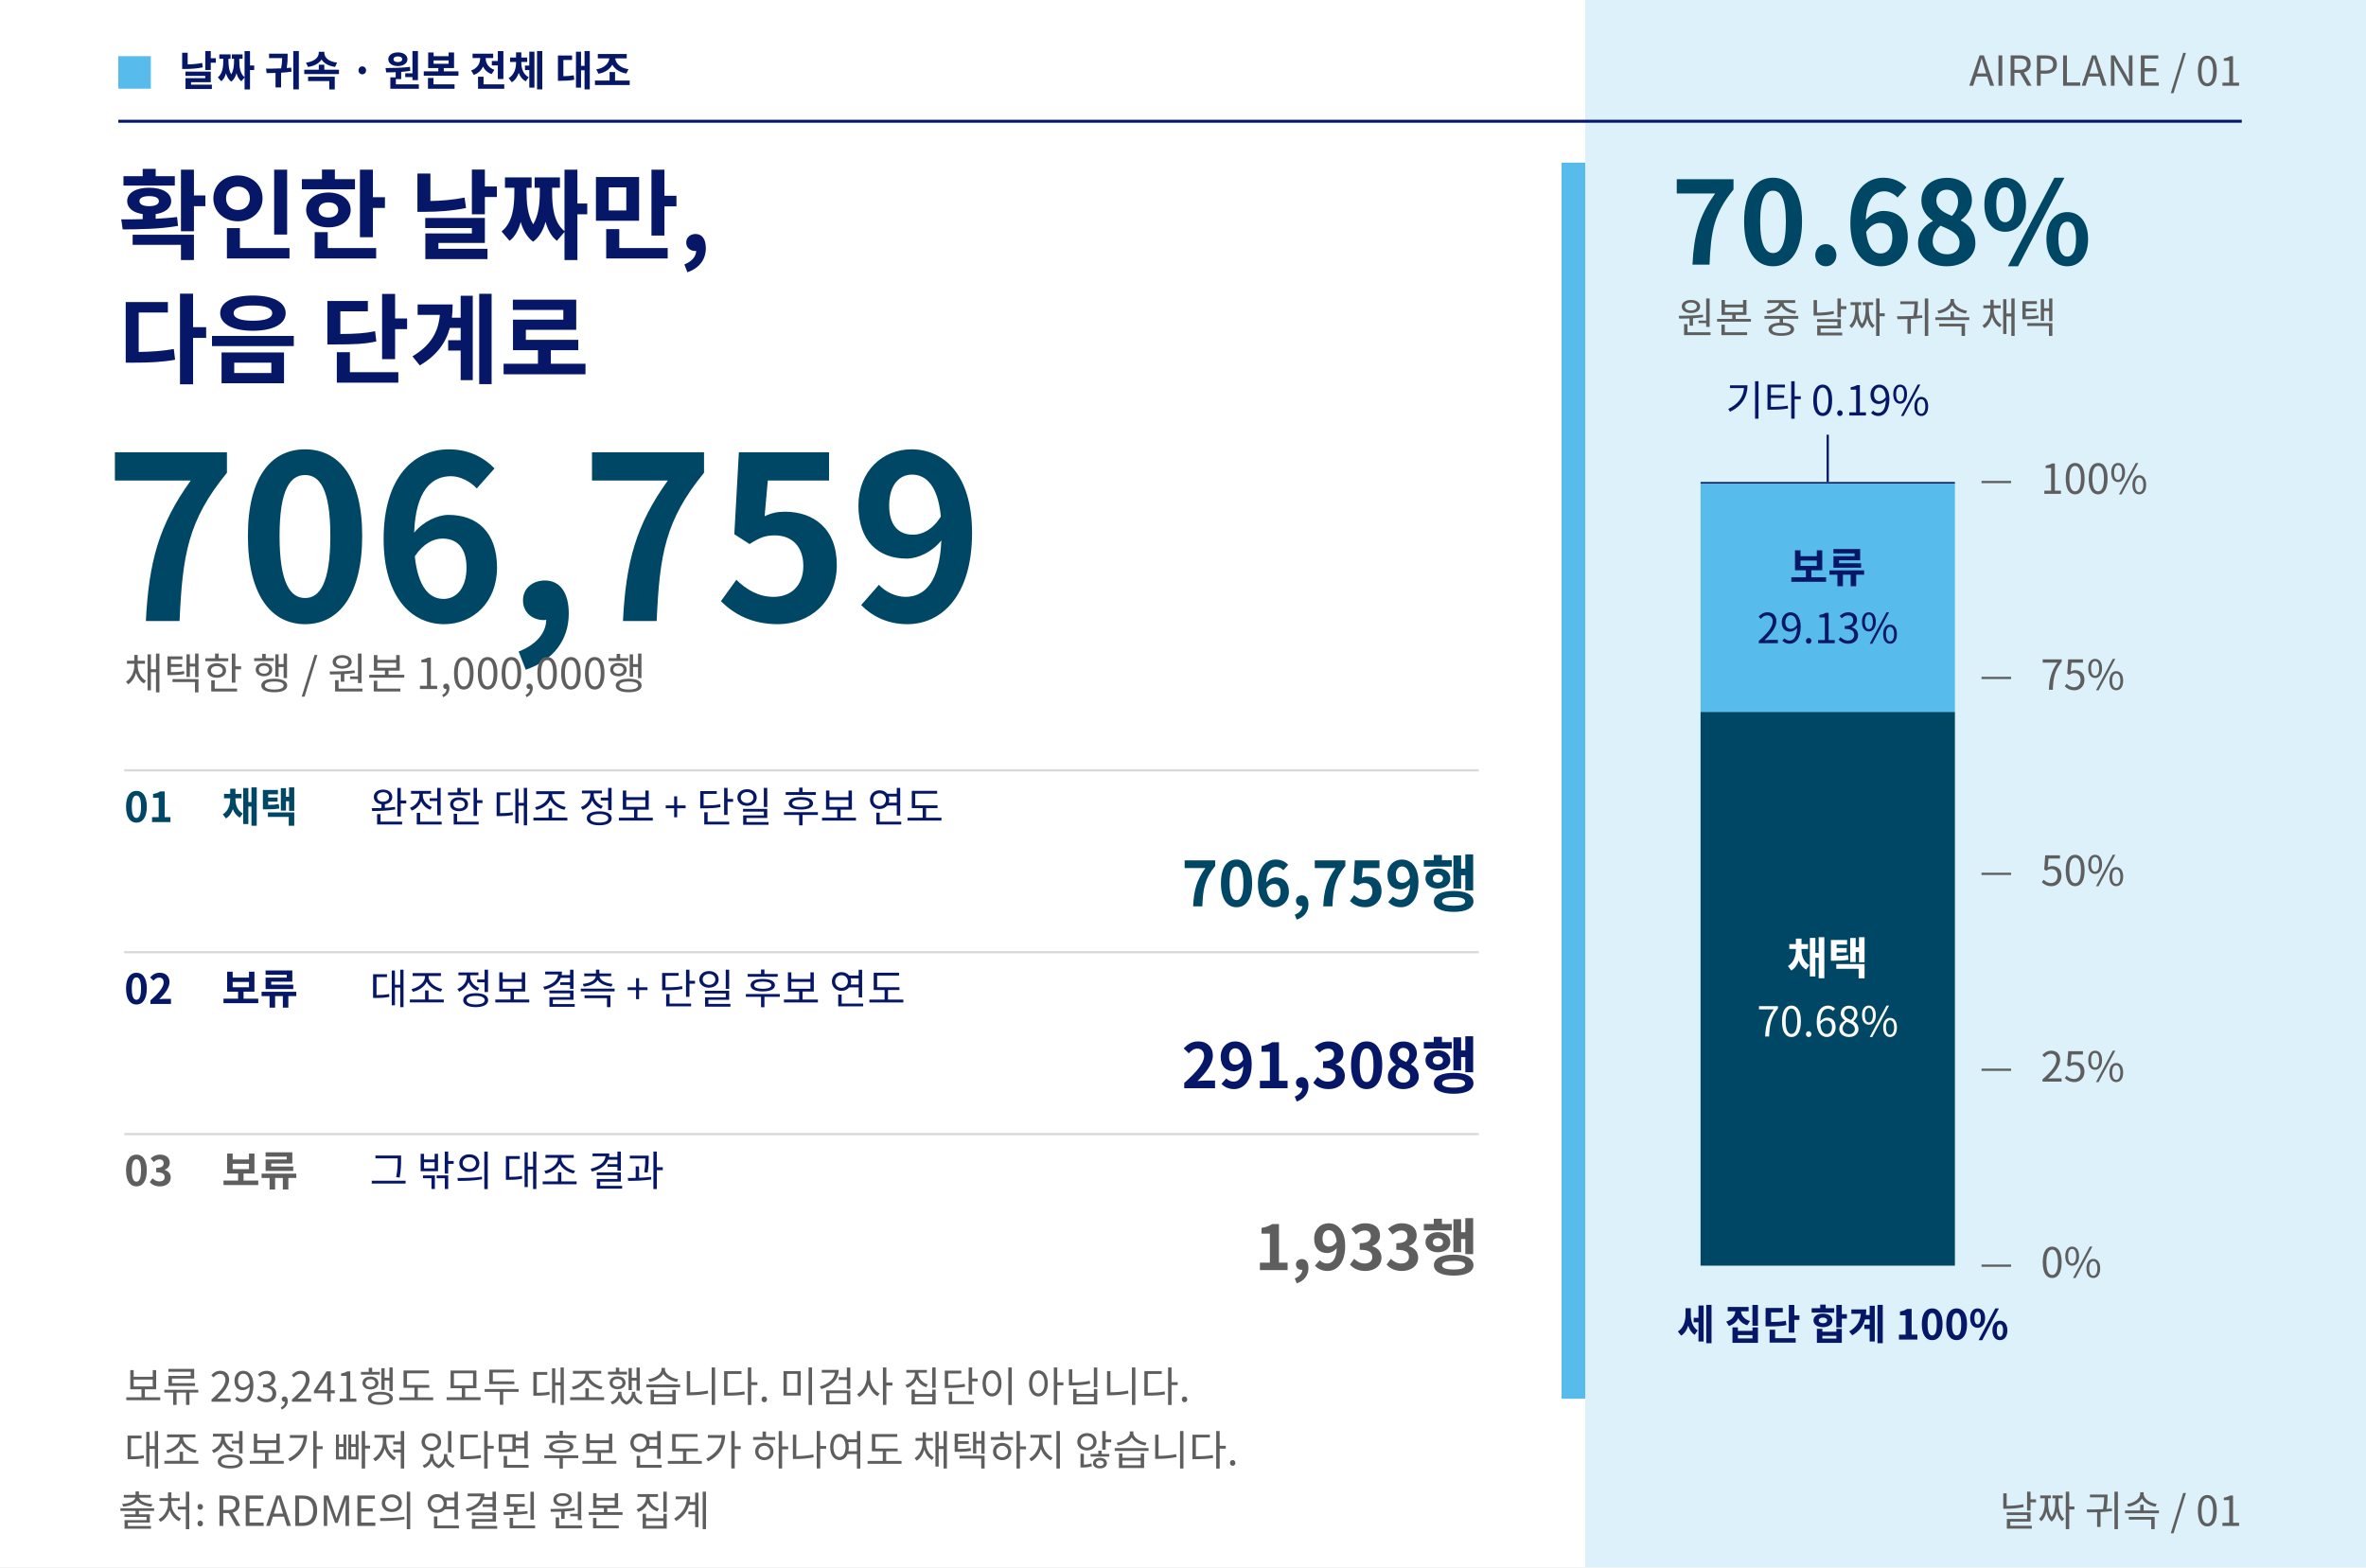
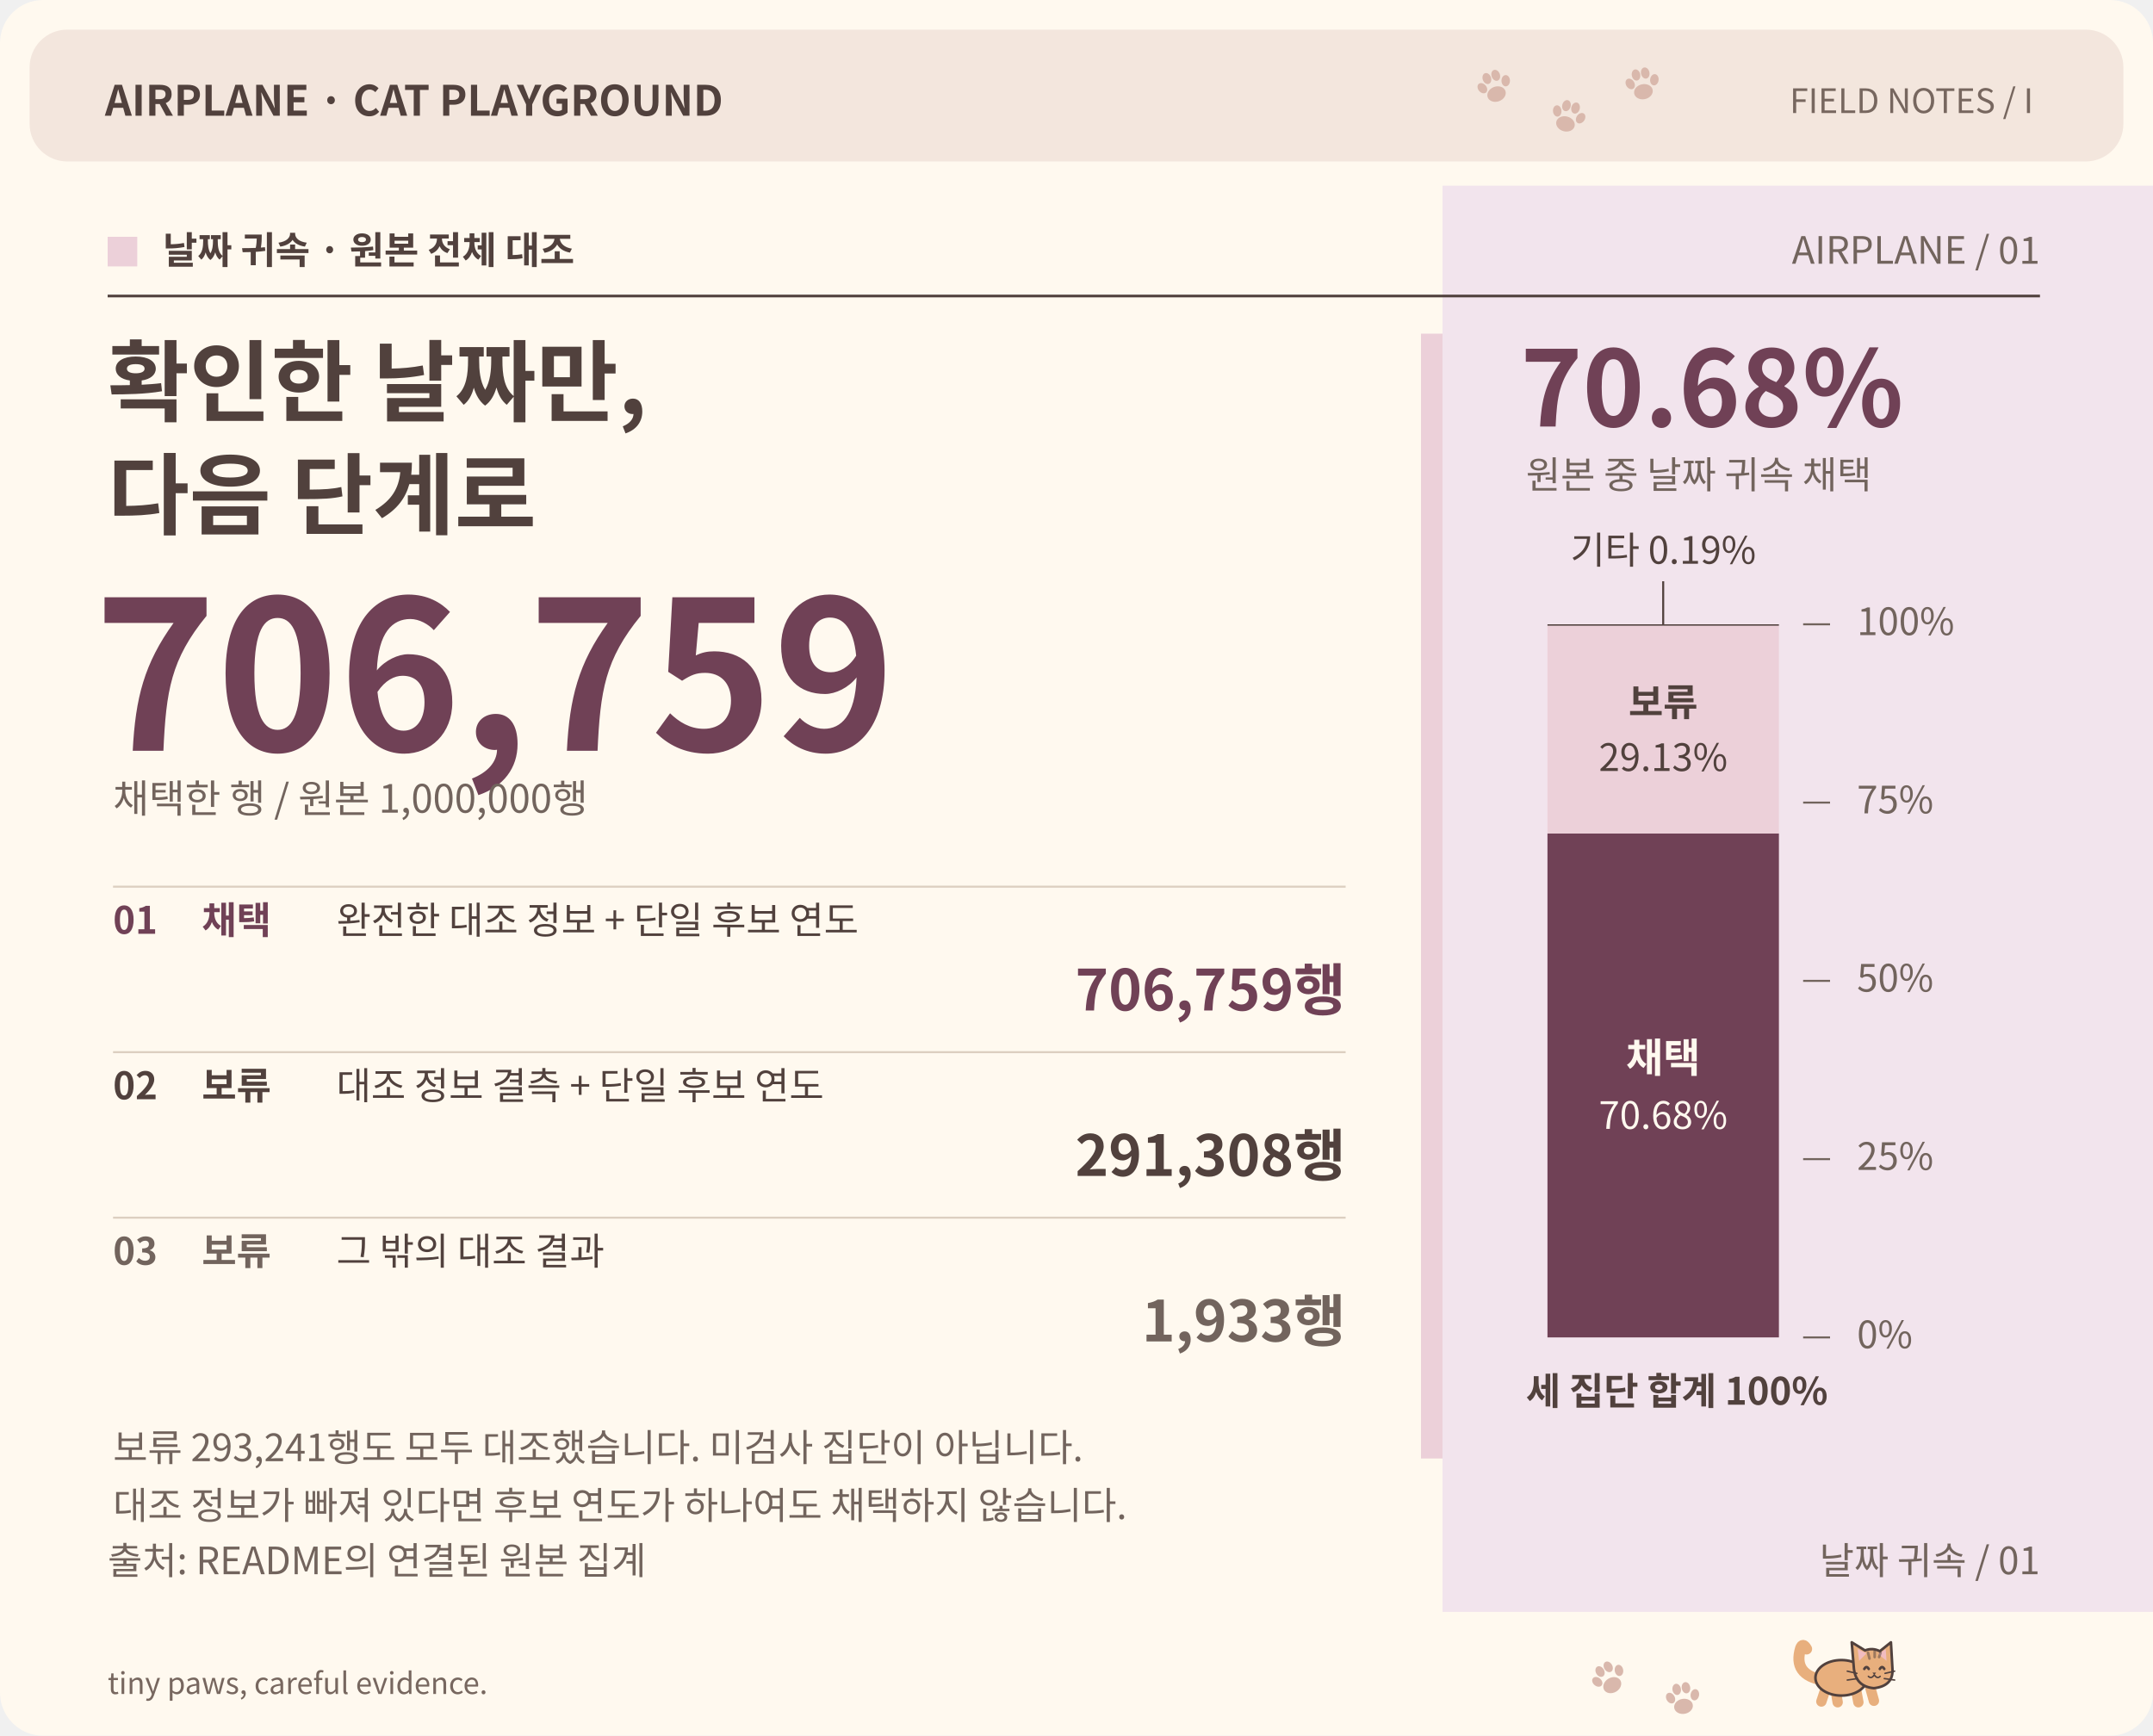
- <svg xmlns="http://www.w3.org/2000/svg" width="1600" height="1060" viewBox="0 0 1600 1060" role="img" aria-labelledby="title desc" data-design="refined-evidence-f" data-chart-type="vertical-population-stack">
-   <style>text{font-family:"Noto Sans CJK KR","Malgun Gothic","Apple SD Gothic Neo",sans-serif;font-variant-numeric:tabular-nums}</style>
-   <rect width="1600" height="1060" fill="#FFFFFF" />
-   <rect x="1072.000" y="0.000" width="528.000" height="1060.000" fill="#DDF1FB" />
-   <rect x="1056.000" y="110.000" width="16.000" height="836.000" fill="#57BBEB" />
-   <rect x="80.000" y="38.000" width="22.000" height="22.000" fill="#57BBEB" />
-   <text x="121.000" y="58.000" font-size="28" fill="#051766" font-weight="600" text-anchor="start">날짜 귀속 · 원본 전체 대조</text>
-   <text x="1516.000" y="58.000" font-size="28" fill="#5E5E5E" font-weight="400" text-anchor="end">AIRPLANE  /  01</text>
-   <line x1="80.000" y1="82.000" x2="1516.000" y2="82.000" stroke="#051766" stroke-width="2" />
-   <text x="80.000" y="170.000" font-size="66" fill="#051766" font-weight="700" text-anchor="start" style="font-family:Noto Sans CJK KR, Malgun Gothic, Apple SD Gothic Neo, sans-serif">확인한 날짜만,</text>
-   <text x="80.000" y="254.000" font-size="66" fill="#051766" font-weight="700" text-anchor="start" style="font-family:Noto Sans CJK KR, Malgun Gothic, Apple SD Gothic Neo, sans-serif">다음 단계로</text>
-   <text x="70.000" y="420.000" font-size="154" fill="#004766" font-weight="700" text-anchor="start" style="font-family:Noto Sans CJK KR, Malgun Gothic, Apple SD Gothic Neo, sans-serif">706,759</text>
-   <text x="84.000" y="466.000" font-size="29" fill="#5E5E5E" font-weight="400" text-anchor="start">채택한 행 / 원본 1,000,000행</text>
-   <line x1="84.000" y1="521.000" x2="1000.000" y2="521.000" stroke="#D9D9D9" stroke-width="1.5" />
-   <text x="84.000" y="556.000" font-size="28" fill="#004766" font-weight="700" text-anchor="start">01</text>
-   <text x="150.000" y="556.000" font-size="28" fill="#004766" font-weight="700" text-anchor="start">채택</text>
-   <text x="250.000" y="556.000" font-size="28" fill="#051766" font-weight="400" text-anchor="start">완전한 대조 정보 + 단일 후보 연도</text>
-   <text x="1000.000" y="613.000" font-size="42" fill="#004766" font-weight="600" text-anchor="end">706,759행</text>
-   <line x1="84.000" y1="644.000" x2="1000.000" y2="644.000" stroke="#D9D9D9" stroke-width="1.5" />
-   <text x="84.000" y="679.000" font-size="28" fill="#051766" font-weight="700" text-anchor="start">02</text>
-   <text x="150.000" y="679.000" font-size="28" fill="#051766" font-weight="700" text-anchor="start">보류</text>
-   <text x="250.000" y="679.000" font-size="28" fill="#051766" font-weight="400" text-anchor="start">대조 정보 결측 + 단일 후보 연도</text>
-   <text x="1000.000" y="736.000" font-size="42" fill="#051766" font-weight="600" text-anchor="end">291,308행</text>
-   <line x1="84.000" y1="767.000" x2="1000.000" y2="767.000" stroke="#D9D9D9" stroke-width="1.5" />
-   <text x="84.000" y="802.000" font-size="28" fill="#5E5E5E" font-weight="700" text-anchor="start">03</text>
-   <text x="150.000" y="802.000" font-size="28" fill="#5E5E5E" font-weight="700" text-anchor="start">보류</text>
-   <text x="250.000" y="802.000" font-size="28" fill="#051766" font-weight="400" text-anchor="start">그 밖의 대조 결과</text>
-   <text x="1000.000" y="859.000" font-size="42" fill="#5E5E5E" font-weight="600" text-anchor="end">1,933행</text>
-   <text x="1130.000" y="179.000" font-size="78" fill="#004766" font-weight="700" text-anchor="start" style="font-family:Noto Sans CJK KR, Malgun Gothic, Apple SD Gothic Neo, sans-serif">70.68%</text>
-   <text x="1134.000" y="225.000" font-size="28" fill="#5E5E5E" font-weight="400" text-anchor="start">원본 중 날짜 귀속 채택</text>
-   <rect x="1150.000" y="481.418" width="172.000" height="374.582" fill="#004766" />
-   <rect x="1150.000" y="327.024" width="172.000" height="154.393" fill="#57BBEB" />
-   <rect x="1150.000" y="326.000" width="172.000" height="1.024" fill="#051766" />
-   <line x1="1340.000" y1="856.000" x2="1360.000" y2="856.000" stroke="#5E5E5E" stroke-width="1.5" />
-   <text x="1380.000" y="864.000" font-size="28" fill="#5E5E5E" font-weight="400" text-anchor="start">0%</text>
-   <line x1="1340.000" y1="723.500" x2="1360.000" y2="723.500" stroke="#5E5E5E" stroke-width="1.5" />
-   <text x="1380.000" y="731.500" font-size="28" fill="#5E5E5E" font-weight="400" text-anchor="start">25%</text>
-   <line x1="1340.000" y1="591.000" x2="1360.000" y2="591.000" stroke="#5E5E5E" stroke-width="1.5" />
-   <text x="1380.000" y="599.000" font-size="28" fill="#5E5E5E" font-weight="400" text-anchor="start">50%</text>
-   <line x1="1340.000" y1="458.500" x2="1360.000" y2="458.500" stroke="#5E5E5E" stroke-width="1.5" />
-   <text x="1380.000" y="466.500" font-size="28" fill="#5E5E5E" font-weight="400" text-anchor="start">75%</text>
-   <line x1="1340.000" y1="326.000" x2="1360.000" y2="326.000" stroke="#5E5E5E" stroke-width="1.5" />
-   <text x="1380.000" y="334.000" font-size="28" fill="#5E5E5E" font-weight="400" text-anchor="start">100%</text>
-   <text x="1236.000" y="659.000" font-size="30" fill="#FFFFFF" font-weight="600" text-anchor="middle">채택</text>
-   <text x="1236.000" y="701.000" font-size="28" fill="#FFFFFF" font-weight="500" text-anchor="middle">70.68%</text>
-   <text x="1236.000" y="394.000" font-size="28" fill="#051766" font-weight="600" text-anchor="middle">보류</text>
-   <text x="1236.000" y="435.000" font-size="28" fill="#051766" font-weight="500" text-anchor="middle">29.13%</text>
-   <line x1="1236.000" y1="326.000" x2="1236.000" y2="294.000" stroke="#051766" stroke-width="1.5" />
-   <text x="1236.000" y="281.000" font-size="28" fill="#051766" font-weight="400" text-anchor="middle">기타 0.19%</text>
-   <text x="1134.000" y="906.000" font-size="28" fill="#051766" font-weight="600" text-anchor="start">세 집단 합계 100%</text>
-   <text x="84.000" y="948.000" font-size="28" fill="#5E5E5E" font-weight="400" text-anchor="start">보류 293,241행도 모두 대조했습니다. 미검사 집단이 아닙니다.</text>
-   <text x="84.000" y="991.000" font-size="28" fill="#5E5E5E" font-weight="400" text-anchor="start">대조 정보가 빠져 있다면 후보 연도가 하나여도 채택하지 않습니다.</text>
-   <text x="80.000" y="1032.000" font-size="28" fill="#5E5E5E" font-weight="400" text-anchor="start">출처: README의 연결된 원본 집계</text>
-   <text x="1516.000" y="1032.000" font-size="28" fill="#5E5E5E" font-weight="400" text-anchor="end">날짜 귀속 / 01</text>
+ <svg xmlns="http://www.w3.org/2000/svg" width="1600" height="1290" viewBox="0 0 1600 1290" role="img" aria-labelledby="title desc" data-design="cat-playground-i" data-chart-type="vertical-population-stack">
+   <rect width="1600" height="1290" rx="32" fill="#FFF9EF" />
+   <rect x="22" y="22" width="1556" height="98" rx="28" fill="#F3E6DD" />
+   <text x="78" y="86" fill="#51413D" font-family="sans-serif" font-size="31" font-weight="700">AIRPLANE · CAT PLAYGROUND</text>
+   <text x="1330" y="84" fill="#77675F" font-family="sans-serif" font-size="25">FIELD NOTES / I</text>
+   <g transform="translate(0 138)">
+     <style>text{font-family:"Noto Sans CJK KR","Malgun Gothic","Apple SD Gothic Neo",sans-serif;font-variant-numeric:tabular-nums}</style>
+     <rect width="1600" height="1060" fill="#FFF9EF" />
+     <rect x="1072.000" y="0.000" width="528.000" height="1060.000" fill="#F2E4ED" />
+     <rect x="1056.000" y="110.000" width="16.000" height="836.000" fill="#ECD0D9" />
+     <rect x="80.000" y="38.000" width="22.000" height="22.000" fill="#ECD0D9" />
+     <text x="121.000" y="58.000" font-size="28" fill="#51413D" font-weight="600" text-anchor="start">날짜 귀속 · 원본 전체 대조</text>
+     <text x="1516.000" y="58.000" font-size="28" fill="#72645D" font-weight="400" text-anchor="end">AIRPLANE  /  01</text>
+     <line x1="80.000" y1="82.000" x2="1516.000" y2="82.000" stroke="#51413D" stroke-width="2" />
+     <text x="80.000" y="170.000" font-size="66" fill="#51413D" font-weight="700" text-anchor="start" style="font-family:Noto Sans CJK KR, Malgun Gothic, Apple SD Gothic Neo, sans-serif">확인한 날짜만,</text>
+     <text x="80.000" y="254.000" font-size="66" fill="#51413D" font-weight="700" text-anchor="start" style="font-family:Noto Sans CJK KR, Malgun Gothic, Apple SD Gothic Neo, sans-serif">다음 단계로</text>
+     <text x="70.000" y="420.000" font-size="154" fill="#704156" font-weight="700" text-anchor="start" style="font-family:Noto Sans CJK KR, Malgun Gothic, Apple SD Gothic Neo, sans-serif">706,759</text>
+     <text x="84.000" y="466.000" font-size="29" fill="#72645D" font-weight="400" text-anchor="start">채택한 행 / 원본 1,000,000행</text>
+     <line x1="84.000" y1="521.000" x2="1000.000" y2="521.000" stroke="#DCCFC0" stroke-width="1.5" />
+     <text x="84.000" y="556.000" font-size="28" fill="#704156" font-weight="700" text-anchor="start">01</text>
+     <text x="150.000" y="556.000" font-size="28" fill="#704156" font-weight="700" text-anchor="start">채택</text>
+     <text x="250.000" y="556.000" font-size="28" fill="#51413D" font-weight="400" text-anchor="start">완전한 대조 정보 + 단일 후보 연도</text>
+     <text x="1000.000" y="613.000" font-size="42" fill="#704156" font-weight="600" text-anchor="end">706,759행</text>
+     <line x1="84.000" y1="644.000" x2="1000.000" y2="644.000" stroke="#DCCFC0" stroke-width="1.5" />
+     <text x="84.000" y="679.000" font-size="28" fill="#51413D" font-weight="700" text-anchor="start">02</text>
+     <text x="150.000" y="679.000" font-size="28" fill="#51413D" font-weight="700" text-anchor="start">보류</text>
+     <text x="250.000" y="679.000" font-size="28" fill="#51413D" font-weight="400" text-anchor="start">대조 정보 결측 + 단일 후보 연도</text>
+     <text x="1000.000" y="736.000" font-size="42" fill="#51413D" font-weight="600" text-anchor="end">291,308행</text>
+     <line x1="84.000" y1="767.000" x2="1000.000" y2="767.000" stroke="#DCCFC0" stroke-width="1.5" />
+     <text x="84.000" y="802.000" font-size="28" fill="#72645D" font-weight="700" text-anchor="start">03</text>
+     <text x="150.000" y="802.000" font-size="28" fill="#72645D" font-weight="700" text-anchor="start">보류</text>
+     <text x="250.000" y="802.000" font-size="28" fill="#51413D" font-weight="400" text-anchor="start">그 밖의 대조 결과</text>
+     <text x="1000.000" y="859.000" font-size="42" fill="#72645D" font-weight="600" text-anchor="end">1,933행</text>
+     <text x="1130.000" y="179.000" font-size="78" fill="#704156" font-weight="700" text-anchor="start" style="font-family:Noto Sans CJK KR, Malgun Gothic, Apple SD Gothic Neo, sans-serif">70.68%</text>
+     <text x="1134.000" y="225.000" font-size="28" fill="#72645D" font-weight="400" text-anchor="start">원본 중 날짜 귀속 채택</text>
+     <rect x="1150.000" y="481.418" width="172.000" height="374.582" fill="#704156" />
+     <rect x="1150.000" y="327.024" width="172.000" height="154.393" fill="#ECD0D9" />
+     <rect x="1150.000" y="326.000" width="172.000" height="1.024" fill="#51413D" />
+     <line x1="1340.000" y1="856.000" x2="1360.000" y2="856.000" stroke="#72645D" stroke-width="1.5" />
+     <text x="1380.000" y="864.000" font-size="28" fill="#72645D" font-weight="400" text-anchor="start">0%</text>
+     <line x1="1340.000" y1="723.500" x2="1360.000" y2="723.500" stroke="#72645D" stroke-width="1.5" />
+     <text x="1380.000" y="731.500" font-size="28" fill="#72645D" font-weight="400" text-anchor="start">25%</text>
+     <line x1="1340.000" y1="591.000" x2="1360.000" y2="591.000" stroke="#72645D" stroke-width="1.5" />
+     <text x="1380.000" y="599.000" font-size="28" fill="#72645D" font-weight="400" text-anchor="start">50%</text>
+     <line x1="1340.000" y1="458.500" x2="1360.000" y2="458.500" stroke="#72645D" stroke-width="1.5" />
+     <text x="1380.000" y="466.500" font-size="28" fill="#72645D" font-weight="400" text-anchor="start">75%</text>
+     <line x1="1340.000" y1="326.000" x2="1360.000" y2="326.000" stroke="#72645D" stroke-width="1.5" />
+     <text x="1380.000" y="334.000" font-size="28" fill="#72645D" font-weight="400" text-anchor="start">100%</text>
+     <text x="1236.000" y="659.000" font-size="30" fill="#FFF9EF" font-weight="600" text-anchor="middle">채택</text>
+     <text x="1236.000" y="701.000" font-size="28" fill="#FFF9EF" font-weight="500" text-anchor="middle">70.68%</text>
+     <text x="1236.000" y="394.000" font-size="28" fill="#51413D" font-weight="600" text-anchor="middle">보류</text>
+     <text x="1236.000" y="435.000" font-size="28" fill="#51413D" font-weight="500" text-anchor="middle">29.13%</text>
+     <line x1="1236.000" y1="326.000" x2="1236.000" y2="294.000" stroke="#51413D" stroke-width="1.5" />
+     <text x="1236.000" y="281.000" font-size="28" fill="#51413D" font-weight="400" text-anchor="middle">기타 0.19%</text>
+     <text x="1134.000" y="906.000" font-size="28" fill="#51413D" font-weight="600" text-anchor="start">세 집단 합계 100%</text>
+     <text x="84.000" y="948.000" font-size="28" fill="#72645D" font-weight="400" text-anchor="start">보류 293,241행도 모두 대조했습니다. 미검사 집단이 아닙니다.</text>
+     <text x="84.000" y="991.000" font-size="28" fill="#72645D" font-weight="400" text-anchor="start">대조 정보가 빠져 있다면 후보 연도가 하나여도 채택하지 않습니다.</text>
+     <text x="80.000" y="1032.000" font-size="28" fill="#72645D" font-weight="400" text-anchor="start">출처: README의 연결된 원본 집계</text>
+     <text x="1516.000" y="1032.000" font-size="28" fill="#72645D" font-weight="400" text-anchor="end">날짜 귀속 / 01</text>
+   </g>
+   <g aria-hidden="true" transform="translate(1110 64) rotate(-20) scale(0.7)" fill="#D9B8AC">
+     <ellipse cy="9" rx="10" ry="8" />
+     <ellipse cx="-12" cy="-2" rx="4.5" ry="6" transform="rotate(-20 -12 -2)" />
+     <ellipse cx="-4" cy="-10" rx="4.5" ry="6" />
+     <ellipse cx="6" cy="-10" rx="4.5" ry="6" />
+     <ellipse cx="14" cy="-1" rx="4.5" ry="6" transform="rotate(20 14 -1)" />
+   </g>
+   <g aria-hidden="true" transform="translate(1165 86) rotate(15) scale(0.7)" fill="#D9B8AC">
+     <ellipse cy="9" rx="10" ry="8" />
+     <ellipse cx="-12" cy="-2" rx="4.5" ry="6" transform="rotate(-20 -12 -2)" />
+     <ellipse cx="-4" cy="-10" rx="4.5" ry="6" />
+     <ellipse cx="6" cy="-10" rx="4.5" ry="6" />
+     <ellipse cx="14" cy="-1" rx="4.5" ry="6" transform="rotate(20 14 -1)" />
+   </g>
+   <g aria-hidden="true" transform="translate(1220 62) rotate(-12) scale(0.7)" fill="#D9B8AC">
+     <ellipse cy="9" rx="10" ry="8" />
+     <ellipse cx="-12" cy="-2" rx="4.5" ry="6" transform="rotate(-20 -12 -2)" />
+     <ellipse cx="-4" cy="-10" rx="4.5" ry="6" />
+     <ellipse cx="6" cy="-10" rx="4.5" ry="6" />
+     <ellipse cx="14" cy="-1" rx="4.5" ry="6" transform="rotate(20 14 -1)" />
+   </g>
+   <g aria-hidden="true" transform="translate(1375 1247.0) scale(0.55 0.55)" stroke="#51413D" stroke-width="3.5" stroke-linecap="round" stroke-linejoin="round">
+     <path d="M-37 3 Q-78 -4 -67 -40 Q-64 -48 -59 -39" fill="none" stroke="#E8AF7D" stroke-width="15" />
+     <path d="M-33 14 l-6.0 18 m19 -17 l3.0 18 m25 -16 l3.0 16 m16 -20 l5.0 18" fill="none" stroke="#E8AF7D" stroke-width="14" />
+     <ellipse cx="-12" cy="0" rx="35" ry="24" fill="#E8AF7D" />
+     <path d="M5 -12 L2 -48 20 -37 Q30 -41 40 -36 L55 -48 57 -13 Q59 11 32 14 Q8 12 5 -12Z" fill="#E8AF7D" />
+     <path d="M10 -39 L12 -23 22 -33 M48 -39 L38 -32 49 -23" fill="#F1BCC0" stroke="none" />
+     <path d="M19 -12 q3 -5 6 0 m15 0 q3 -5 6 0" fill="none" />
+     <path d="M30 -7 l5 0 -2.5 3Z" fill="#51413D" stroke="none" />
+     <path d="M32.5 -4 q-4 6 -8 2 m8 -2 q4 6 8 2 M9 -6 l-13 -3 m14 10 l-14 2 m51 -9 l13 -3 m-14 10 l14 2" fill="none" stroke-width="2" />
+     <path d="M24 -34 l2 8 m7 -10 l0 8 m8 -6 l-2 6" fill="none" opacity=".5" />
+   </g>
+   <g aria-hidden="true" transform="translate(1195 1247) rotate(-30) scale(0.7)" fill="#D9B8AC">
+     <ellipse cy="9" rx="10" ry="8" />
+     <ellipse cx="-12" cy="-2" rx="4.5" ry="6" transform="rotate(-20 -12 -2)" />
+     <ellipse cx="-4" cy="-10" rx="4.5" ry="6" />
+     <ellipse cx="6" cy="-10" rx="4.5" ry="6" />
+     <ellipse cx="14" cy="-1" rx="4.5" ry="6" transform="rotate(20 14 -1)" />
+   </g>
+   <g aria-hidden="true" transform="translate(1250 1262) rotate(-10) scale(0.7)" fill="#D9B8AC">
+     <ellipse cy="9" rx="10" ry="8" />
+     <ellipse cx="-12" cy="-2" rx="4.5" ry="6" transform="rotate(-20 -12 -2)" />
+     <ellipse cx="-4" cy="-10" rx="4.5" ry="6" />
+     <ellipse cx="6" cy="-10" rx="4.5" ry="6" />
+     <ellipse cx="14" cy="-1" rx="4.5" ry="6" transform="rotate(20 14 -1)" />
+   </g>
+   <text x="80" y="1259" font-family="sans-serif" font-size="22" fill="#77675F">tiny paws, careful evidence.</text>
</svg>
